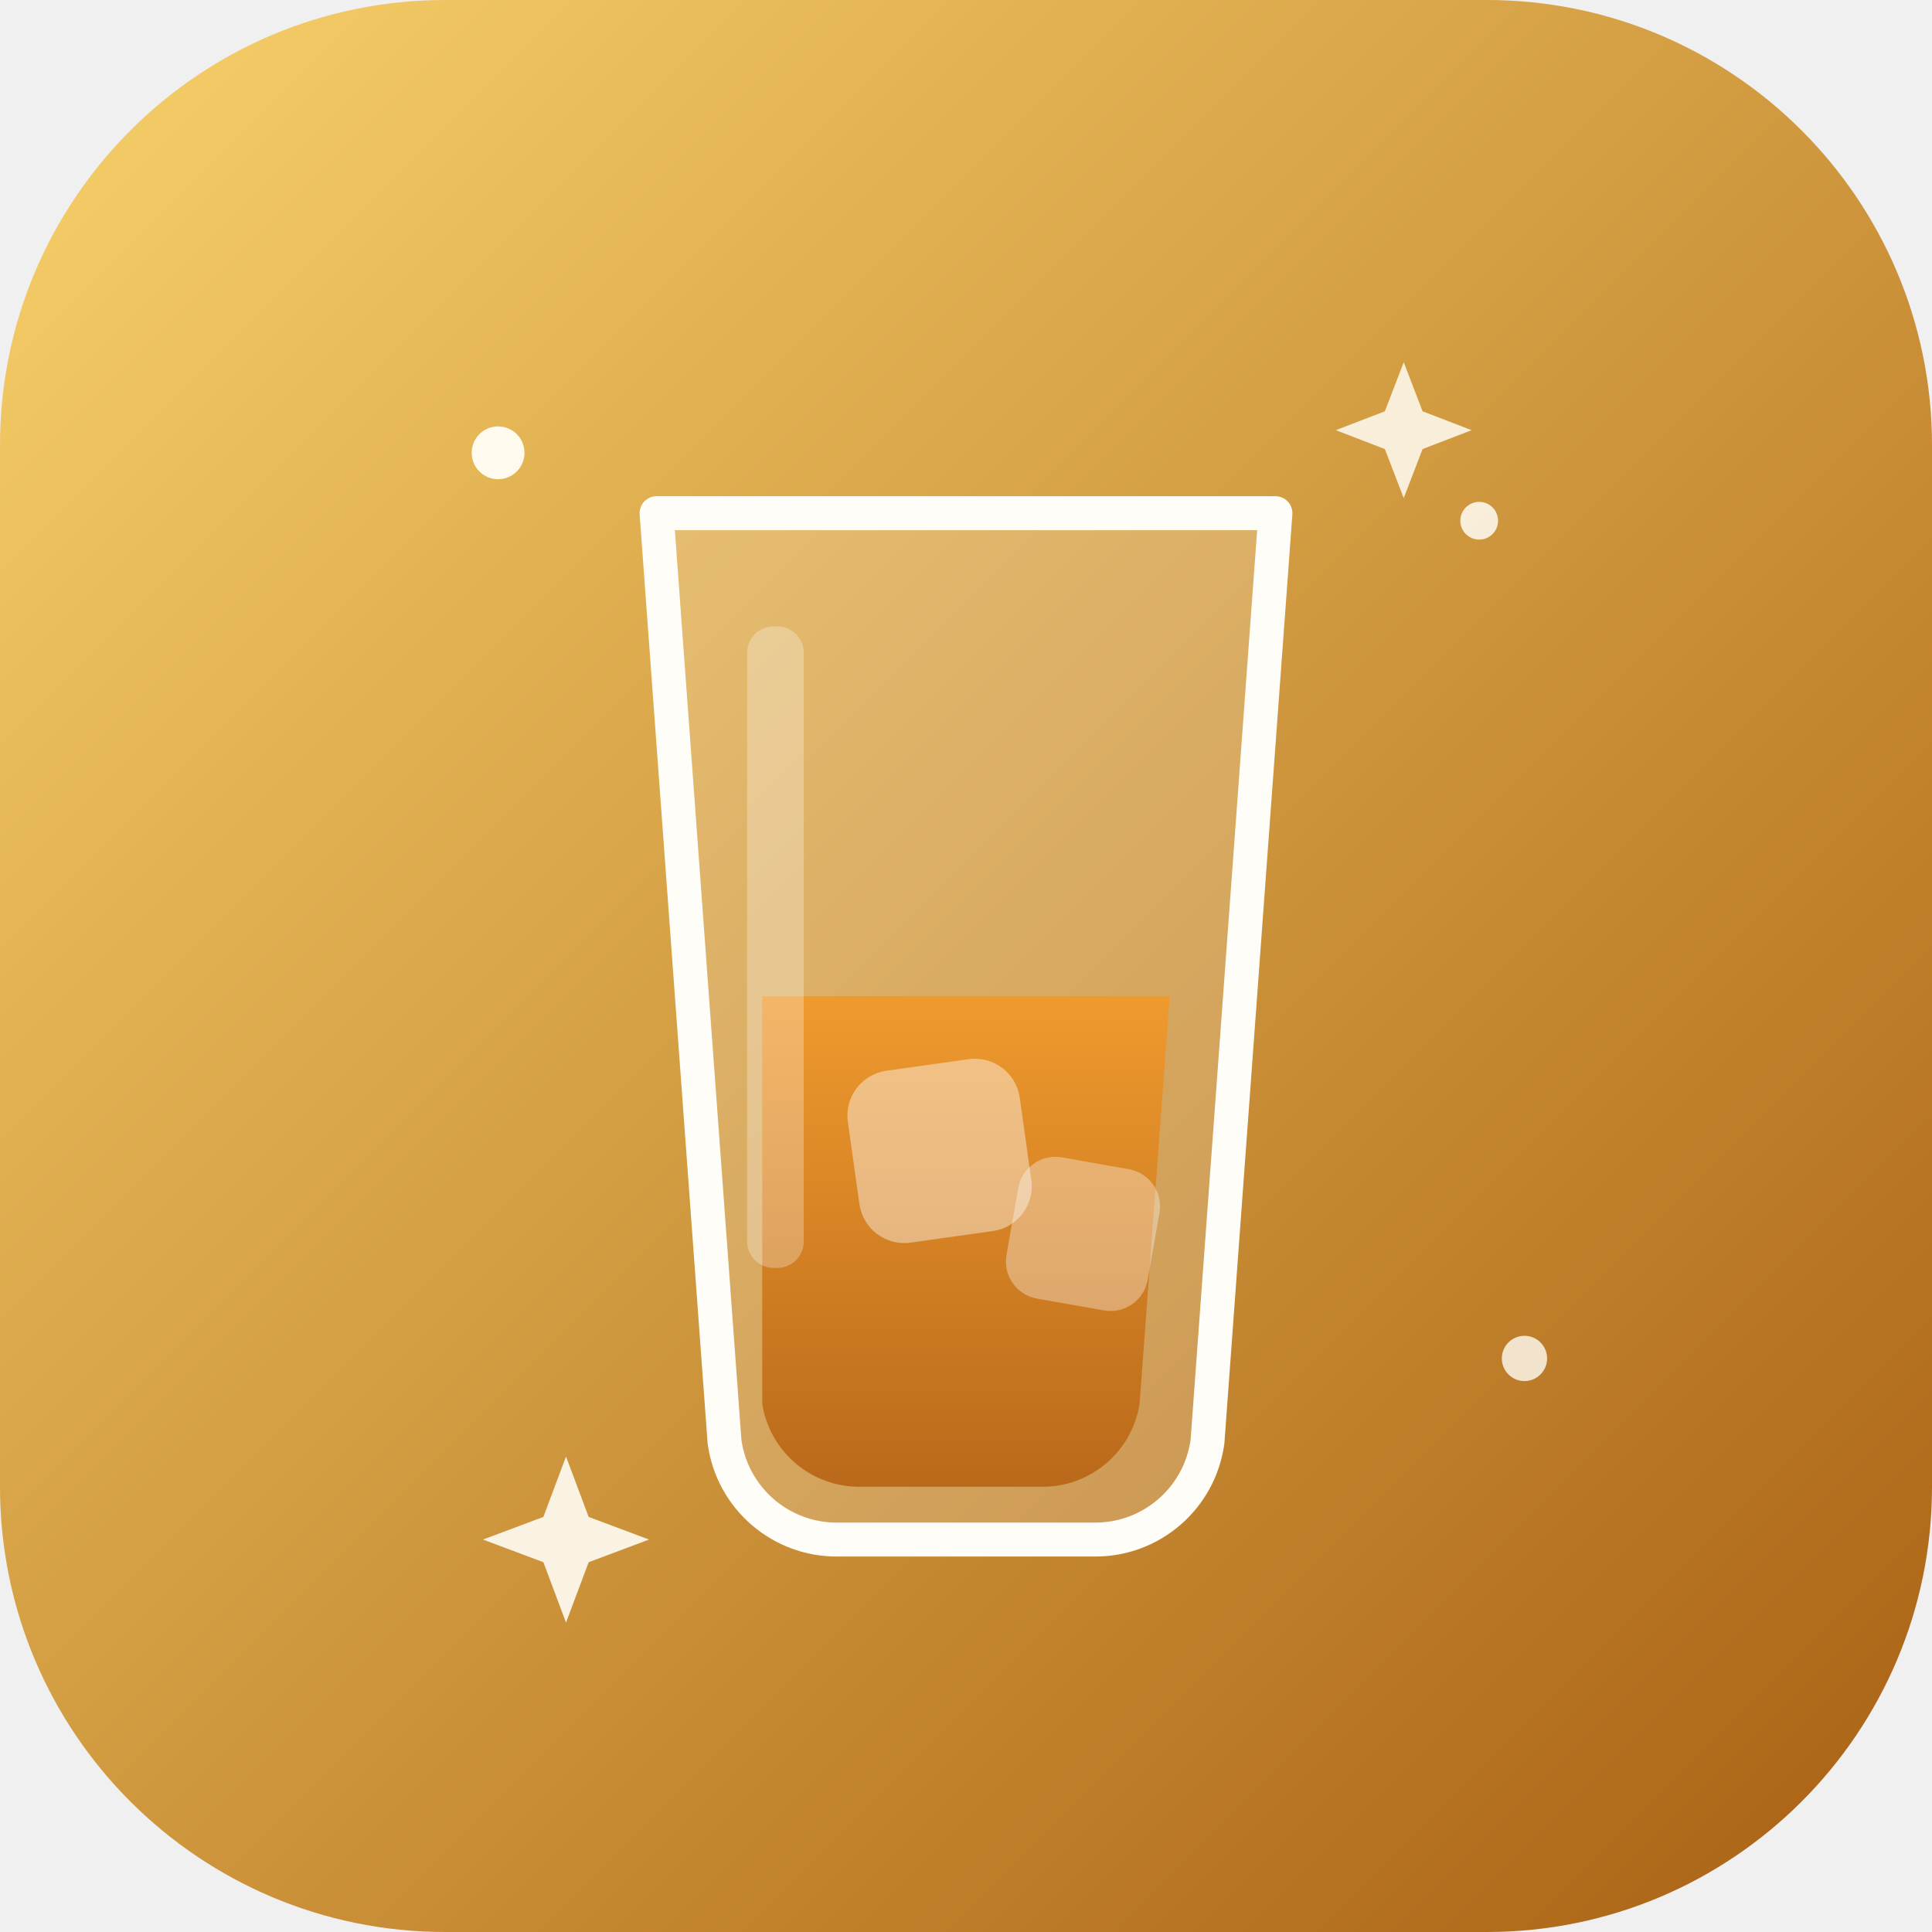
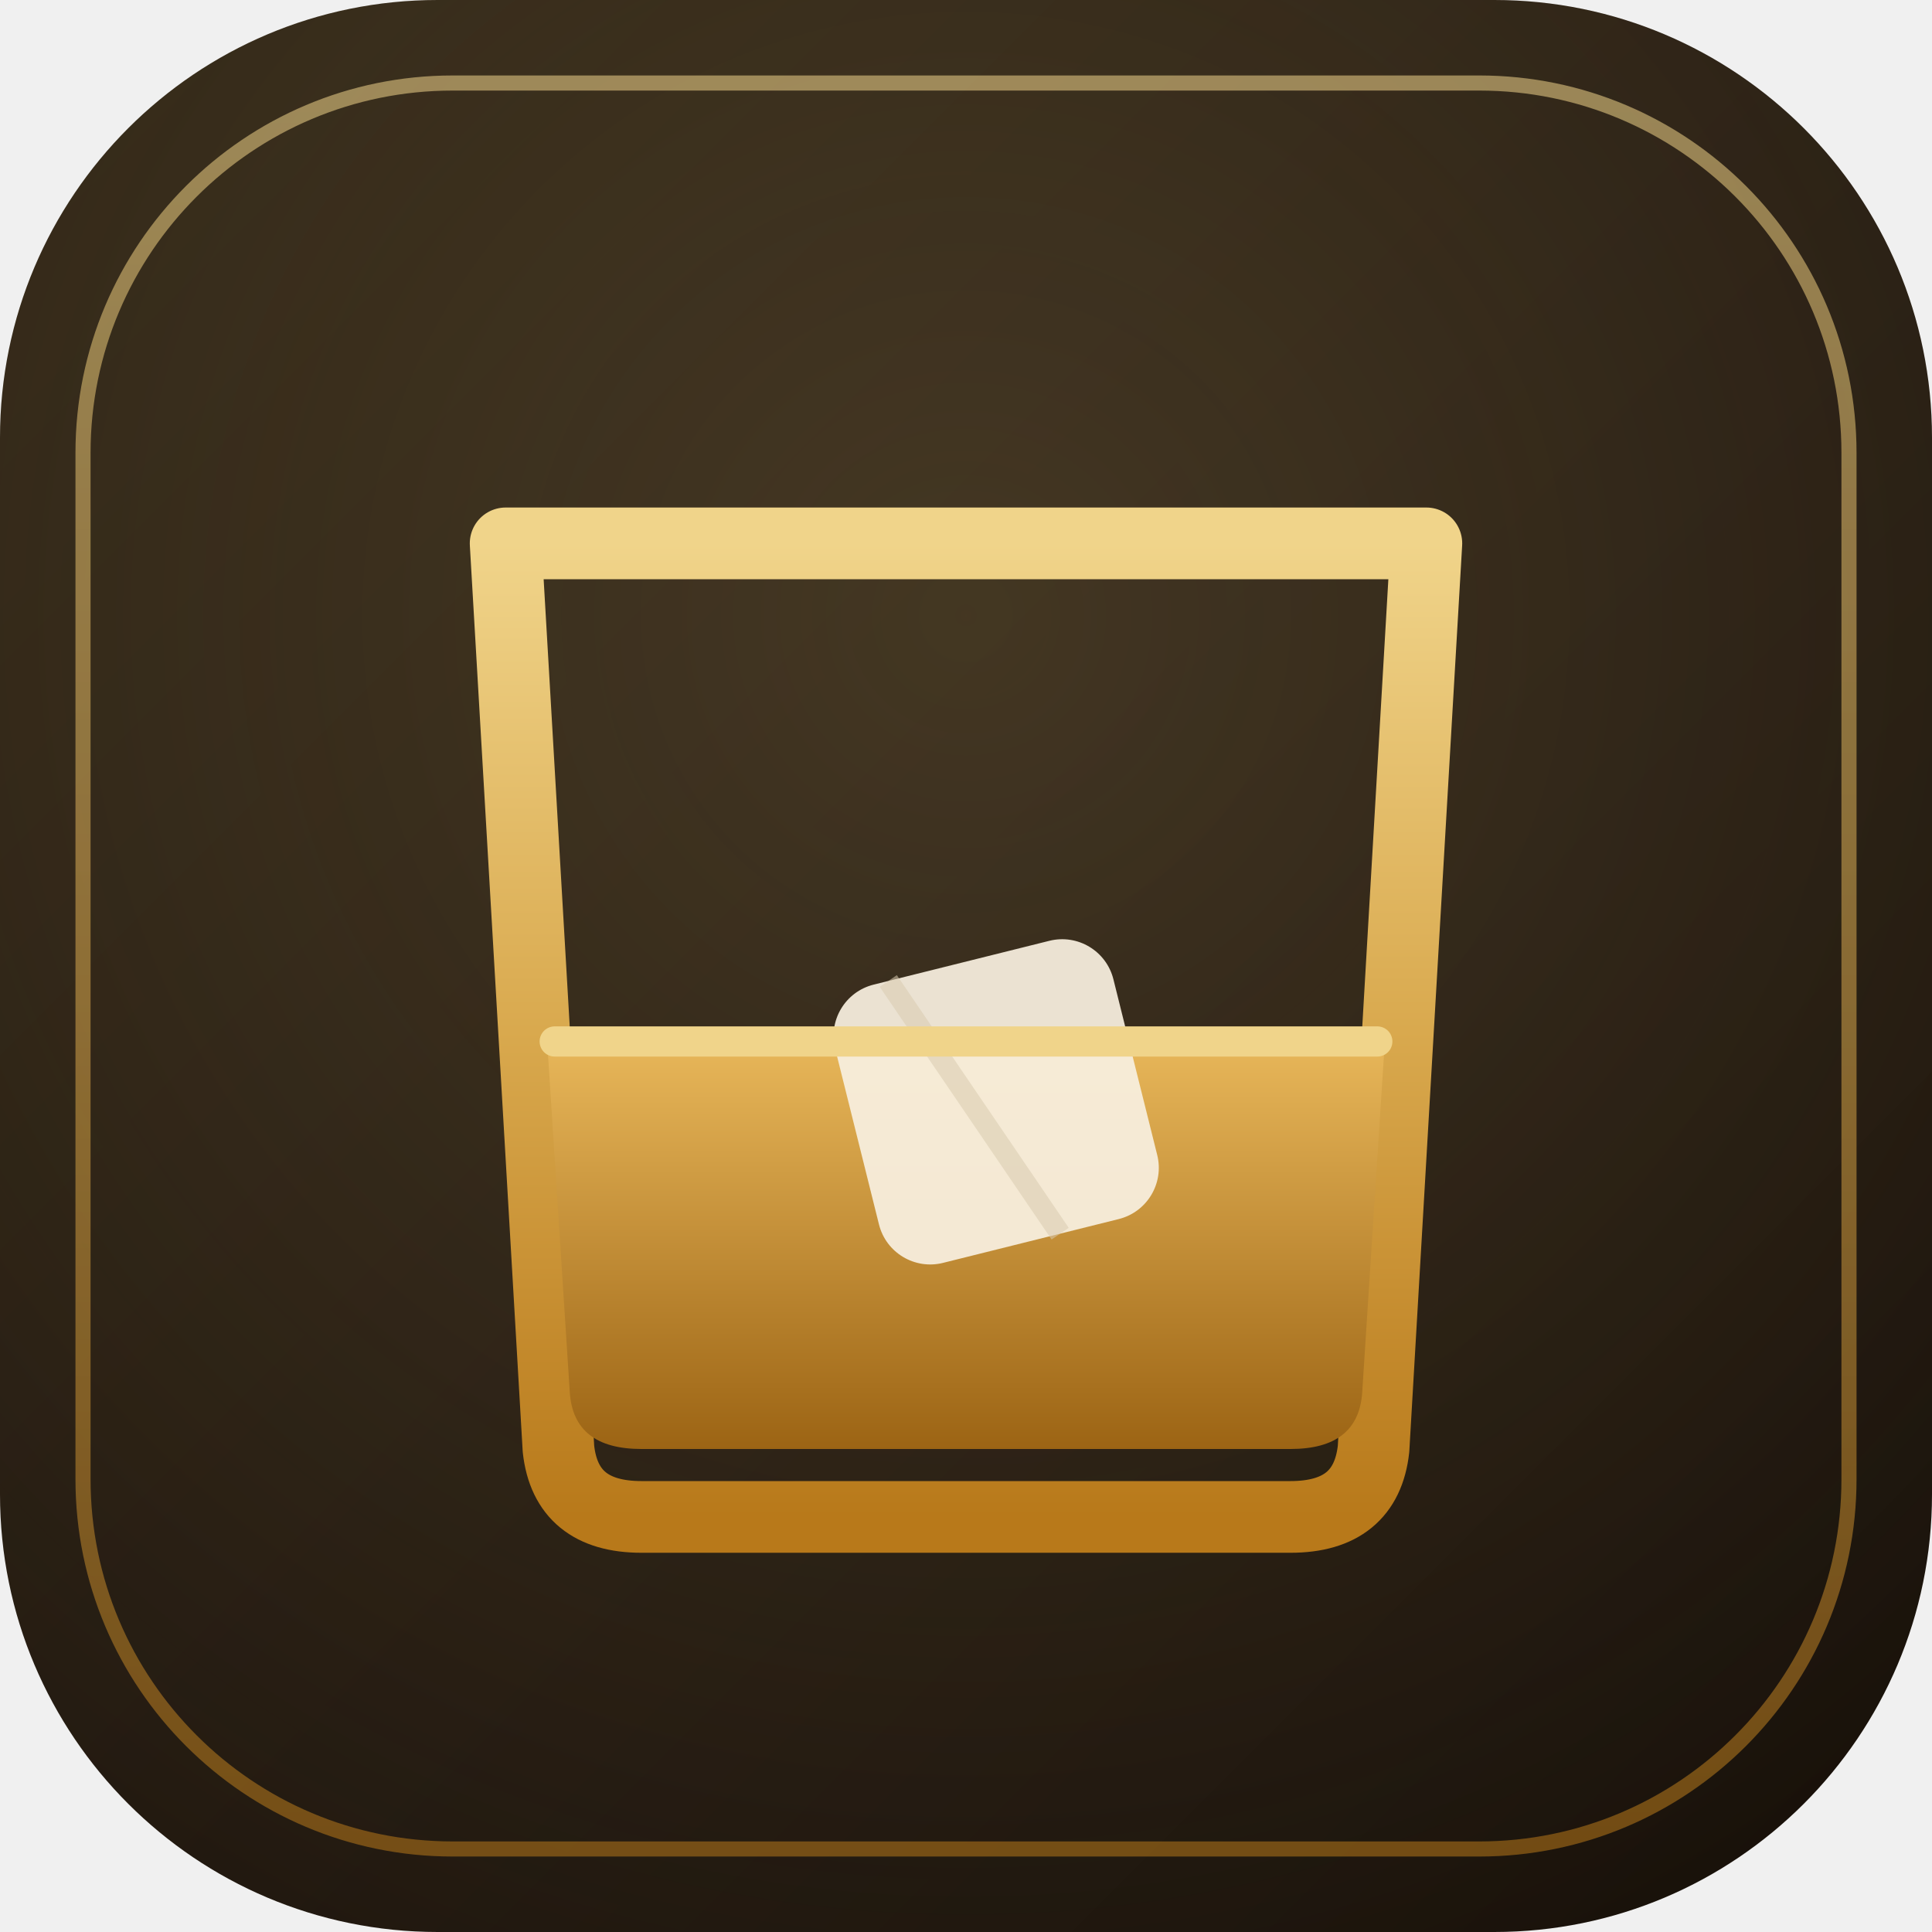
- <svg xmlns="http://www.w3.org/2000/svg" viewBox="0 0 512 512">
+ <svg xmlns="http://www.w3.org/2000/svg" width="512" height="512" viewBox="0 0 512 512">
  <defs>
    <linearGradient id="bg" x1="0" y1="0" x2="1" y2="1">
-       <stop offset="0" stop-color="#F8D26B" />
-       <stop offset="1" stop-color="#A85F12" />
+       <stop offset="0" stop-color="#2E2415" />
+       <stop offset="0.55" stop-color="#221910" />
+       <stop offset="1" stop-color="#171009" />
    </linearGradient>
-     <linearGradient id="liq" x1="0" y1="0" x2="0" y2="1">
-       <stop offset="0" stop-color="#EF9A2E" />
-       <stop offset="1" stop-color="#B9691A" />
+     <linearGradient id="gold" x1="0" y1="0" x2="0" y2="1">
+       <stop offset="0" stop-color="#F0D48A" />
+       <stop offset="0.5" stop-color="#D9A94E" />
+       <stop offset="1" stop-color="#B8791A" />
    </linearGradient>
+     <linearGradient id="liquid" x1="0" y1="0" x2="0" y2="1">
+       <stop offset="0" stop-color="#E8B75A" />
+       <stop offset="1" stop-color="#9C6414" />
+     </linearGradient>
+     <radialGradient id="glow" cx="0.5" cy="0.32" r="0.75">
+       <stop offset="0" stop-color="#E5C57F" stop-opacity="0.16" />
+       <stop offset="1" stop-color="#E5C57F" stop-opacity="0" />
+     </radialGradient>
  </defs>
-   <rect width="512" height="512" rx="118" fill="url(#bg)" />
-   <g fill="#FFFDF5">
-     <circle cx="132" cy="120" r="7" opacity=".95" />
-     <circle cx="392" cy="138" r="5" opacity=".85" />
-     <circle cx="404" cy="360" r="6" opacity=".8" />
-     <path d="M150 386 l6 16 16 6 -16 6 -6 16 -6 -16 -16 -6 16 -6z" opacity=".9" />
-     <path d="M372 96 l5 13 13 5 -13 5 -5 13 -5 -13 -13 -5 13 -5z" opacity=".85" />
-   </g>
-   <g transform="translate(168,132)">
-     <path d="M6 4 H170 L152 250 a30 30 0 0 1 -30 26 H54 a30 30 0 0 1 -30 -26 Z" fill="#FFFDF7" fill-opacity=".20" stroke="#FFFDF7" stroke-width="9" stroke-linejoin="round" />
-     <path d="M34 132 H142 L134 240 a26 26 0 0 1 -26 22 H60 a26 26 0 0 1 -26 -22 Z" fill="url(#liq)" />
-     <rect x="58" y="150" width="46" height="46" rx="12" fill="#FFFFFF" fill-opacity=".42" transform="rotate(-8 81 173)" />
-     <rect x="100" y="176" width="38" height="38" rx="10" fill="#FFFFFF" fill-opacity=".34" transform="rotate(10 119 195)" />
-     <rect x="30" y="34" width="15" height="170" rx="7" fill="#FFFFFF" fill-opacity=".28" />
+   <rect width="512" height="512" rx="116" fill="url(#bg)" />
+   <rect width="512" height="512" rx="116" fill="url(#glow)" />
+   <rect x="22" y="22" width="468" height="468" rx="98" fill="none" stroke="url(#gold)" stroke-width="4" opacity="0.55" />
+   <g transform="translate(256 252)">
+     <path d="M -122 -108 L -108 132 Q -106 150 -86 150 L 86 150 Q 106 150 108 132 L 122 -108 Z" fill="none" stroke="url(#gold)" stroke-width="19" stroke-linejoin="round" />
+     <path d="M -111 24 L -105 117 Q -104 132 -86 132 L 86 132 Q 104 132 105 117 L 111 24 Z" fill="url(#liquid)" />
+     <g transform="translate(8 40) rotate(-14)">
+       <rect x="-38" y="-38" width="76" height="76" rx="14" fill="#F7EFDF" opacity="0.93" />
+       <path d="M -20 -38 L 8 38" stroke="#D8CBAF" stroke-width="5.5" opacity="0.55" />
+     </g>
+     <line x1="-109" y1="24" x2="109" y2="24" stroke="#F0D48A" stroke-width="8" stroke-linecap="round" />
  </g>
</svg>
